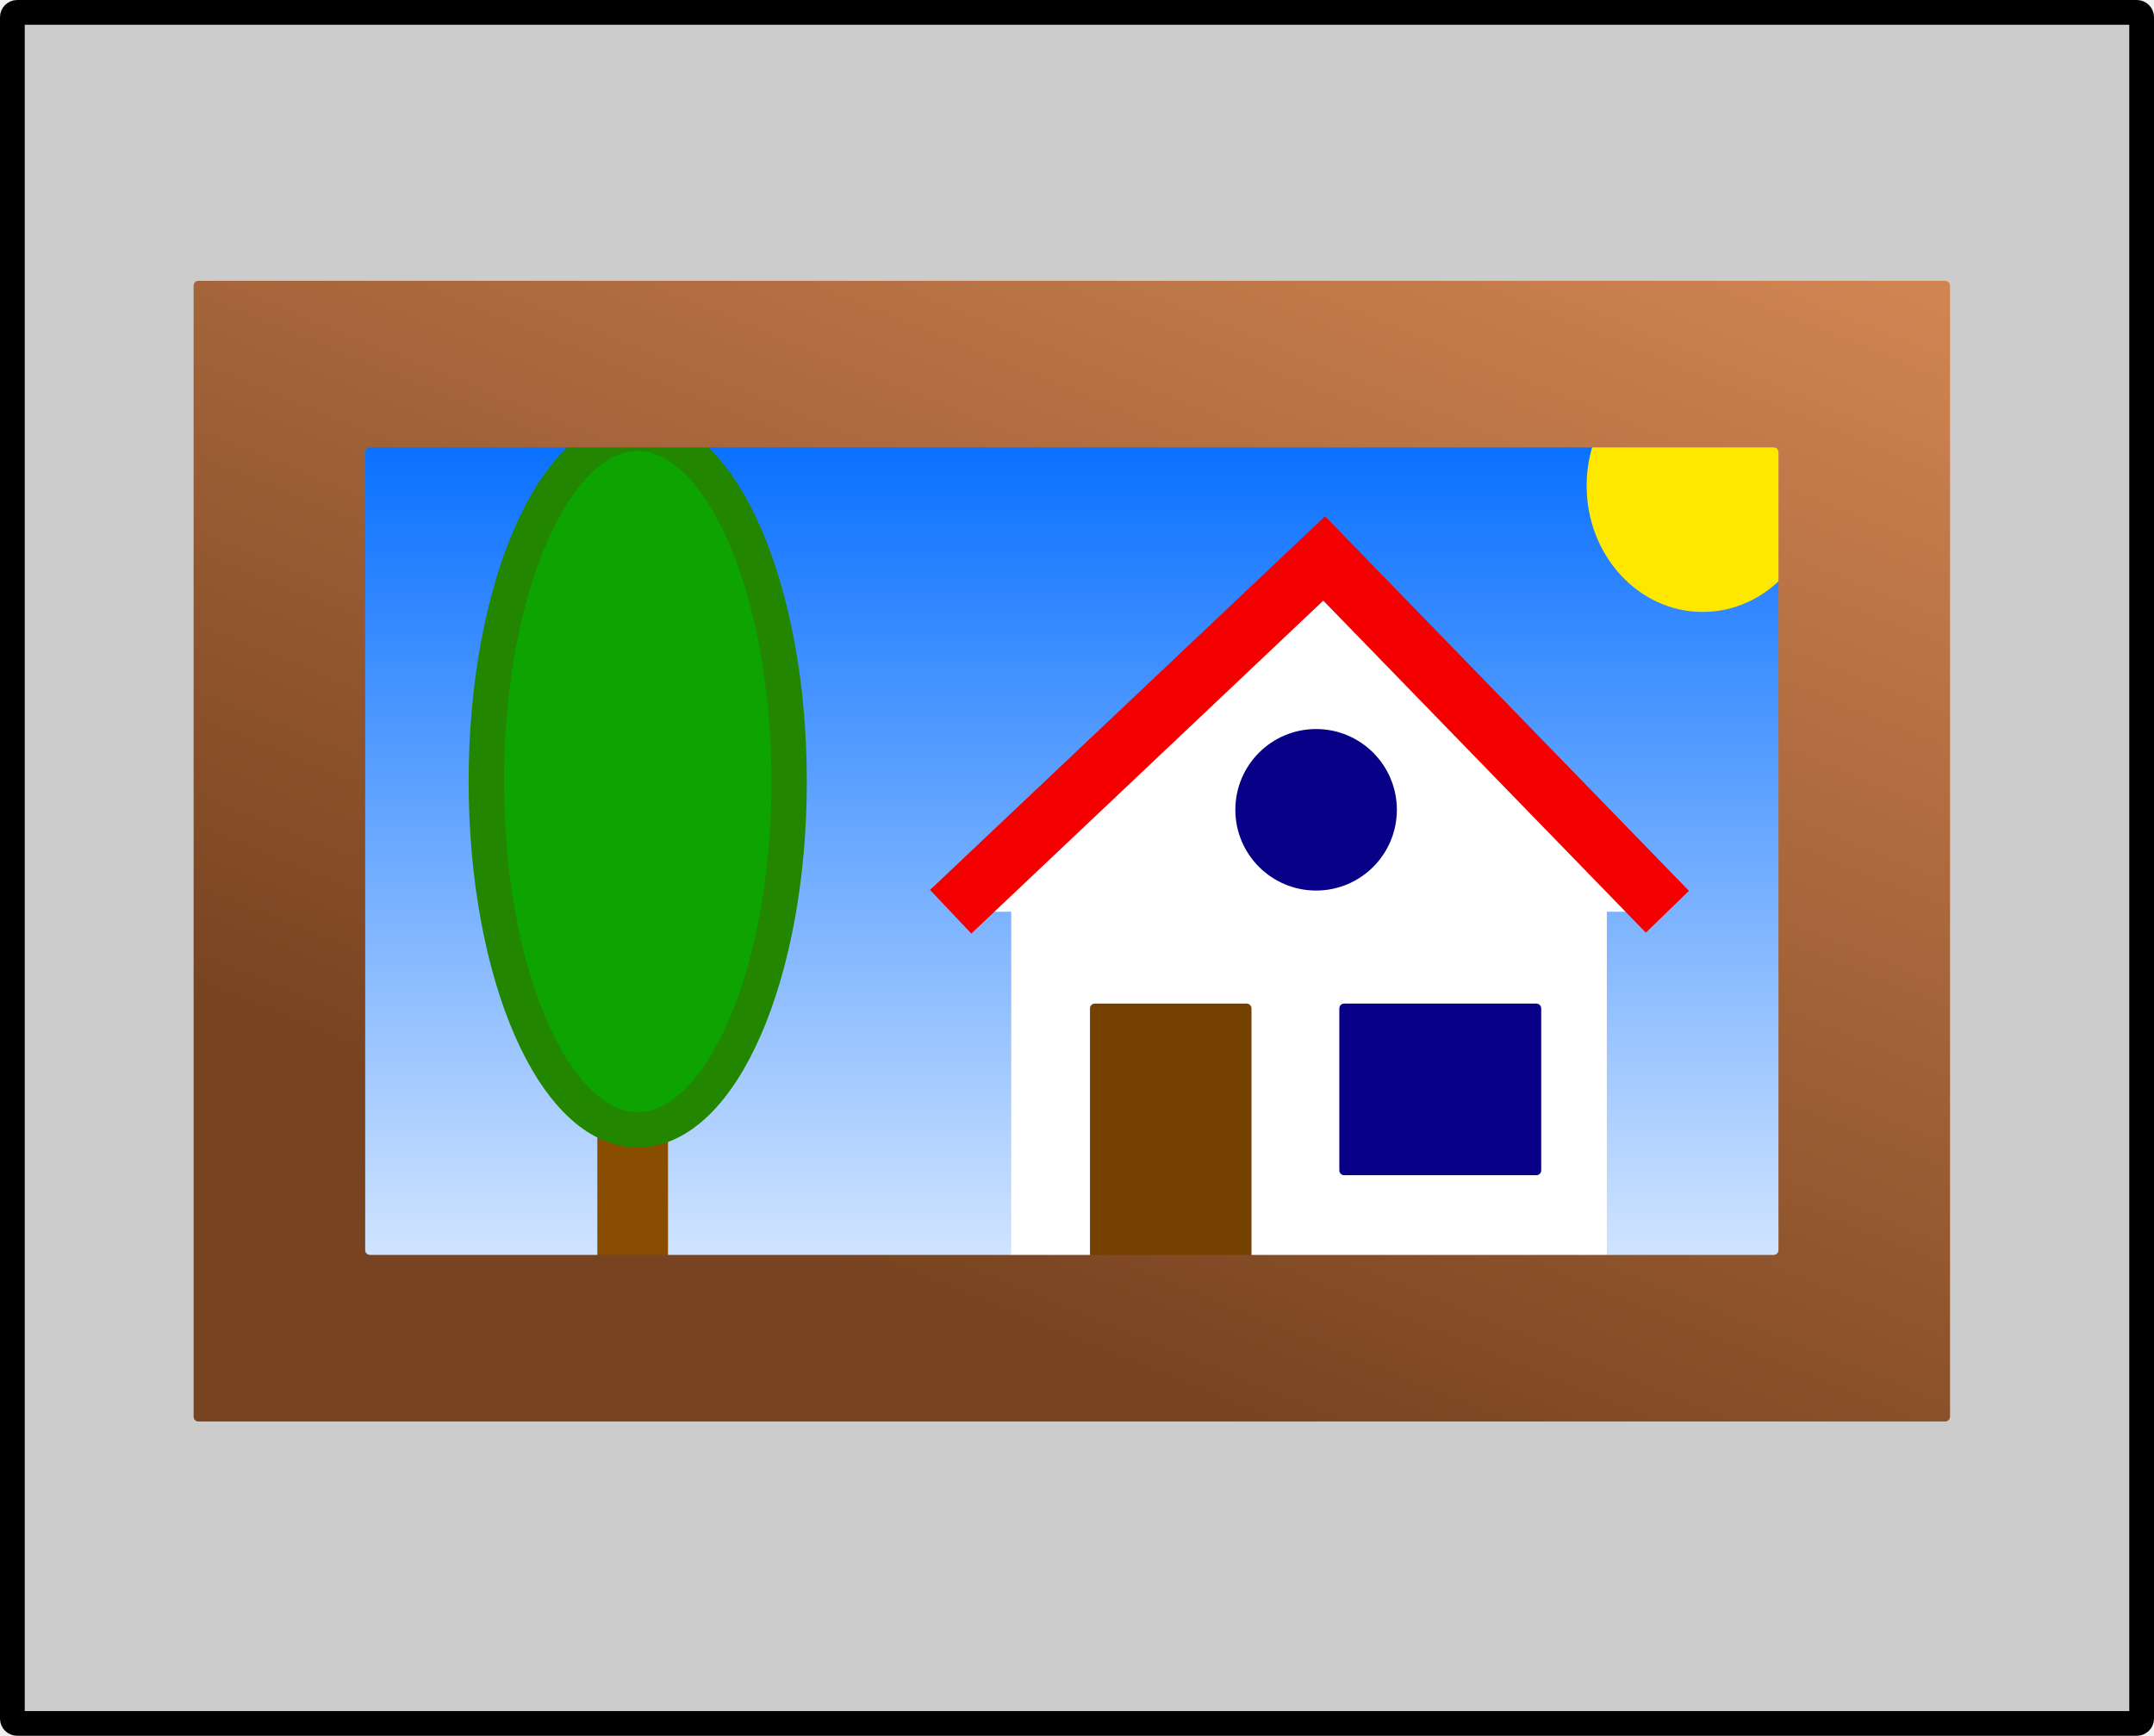
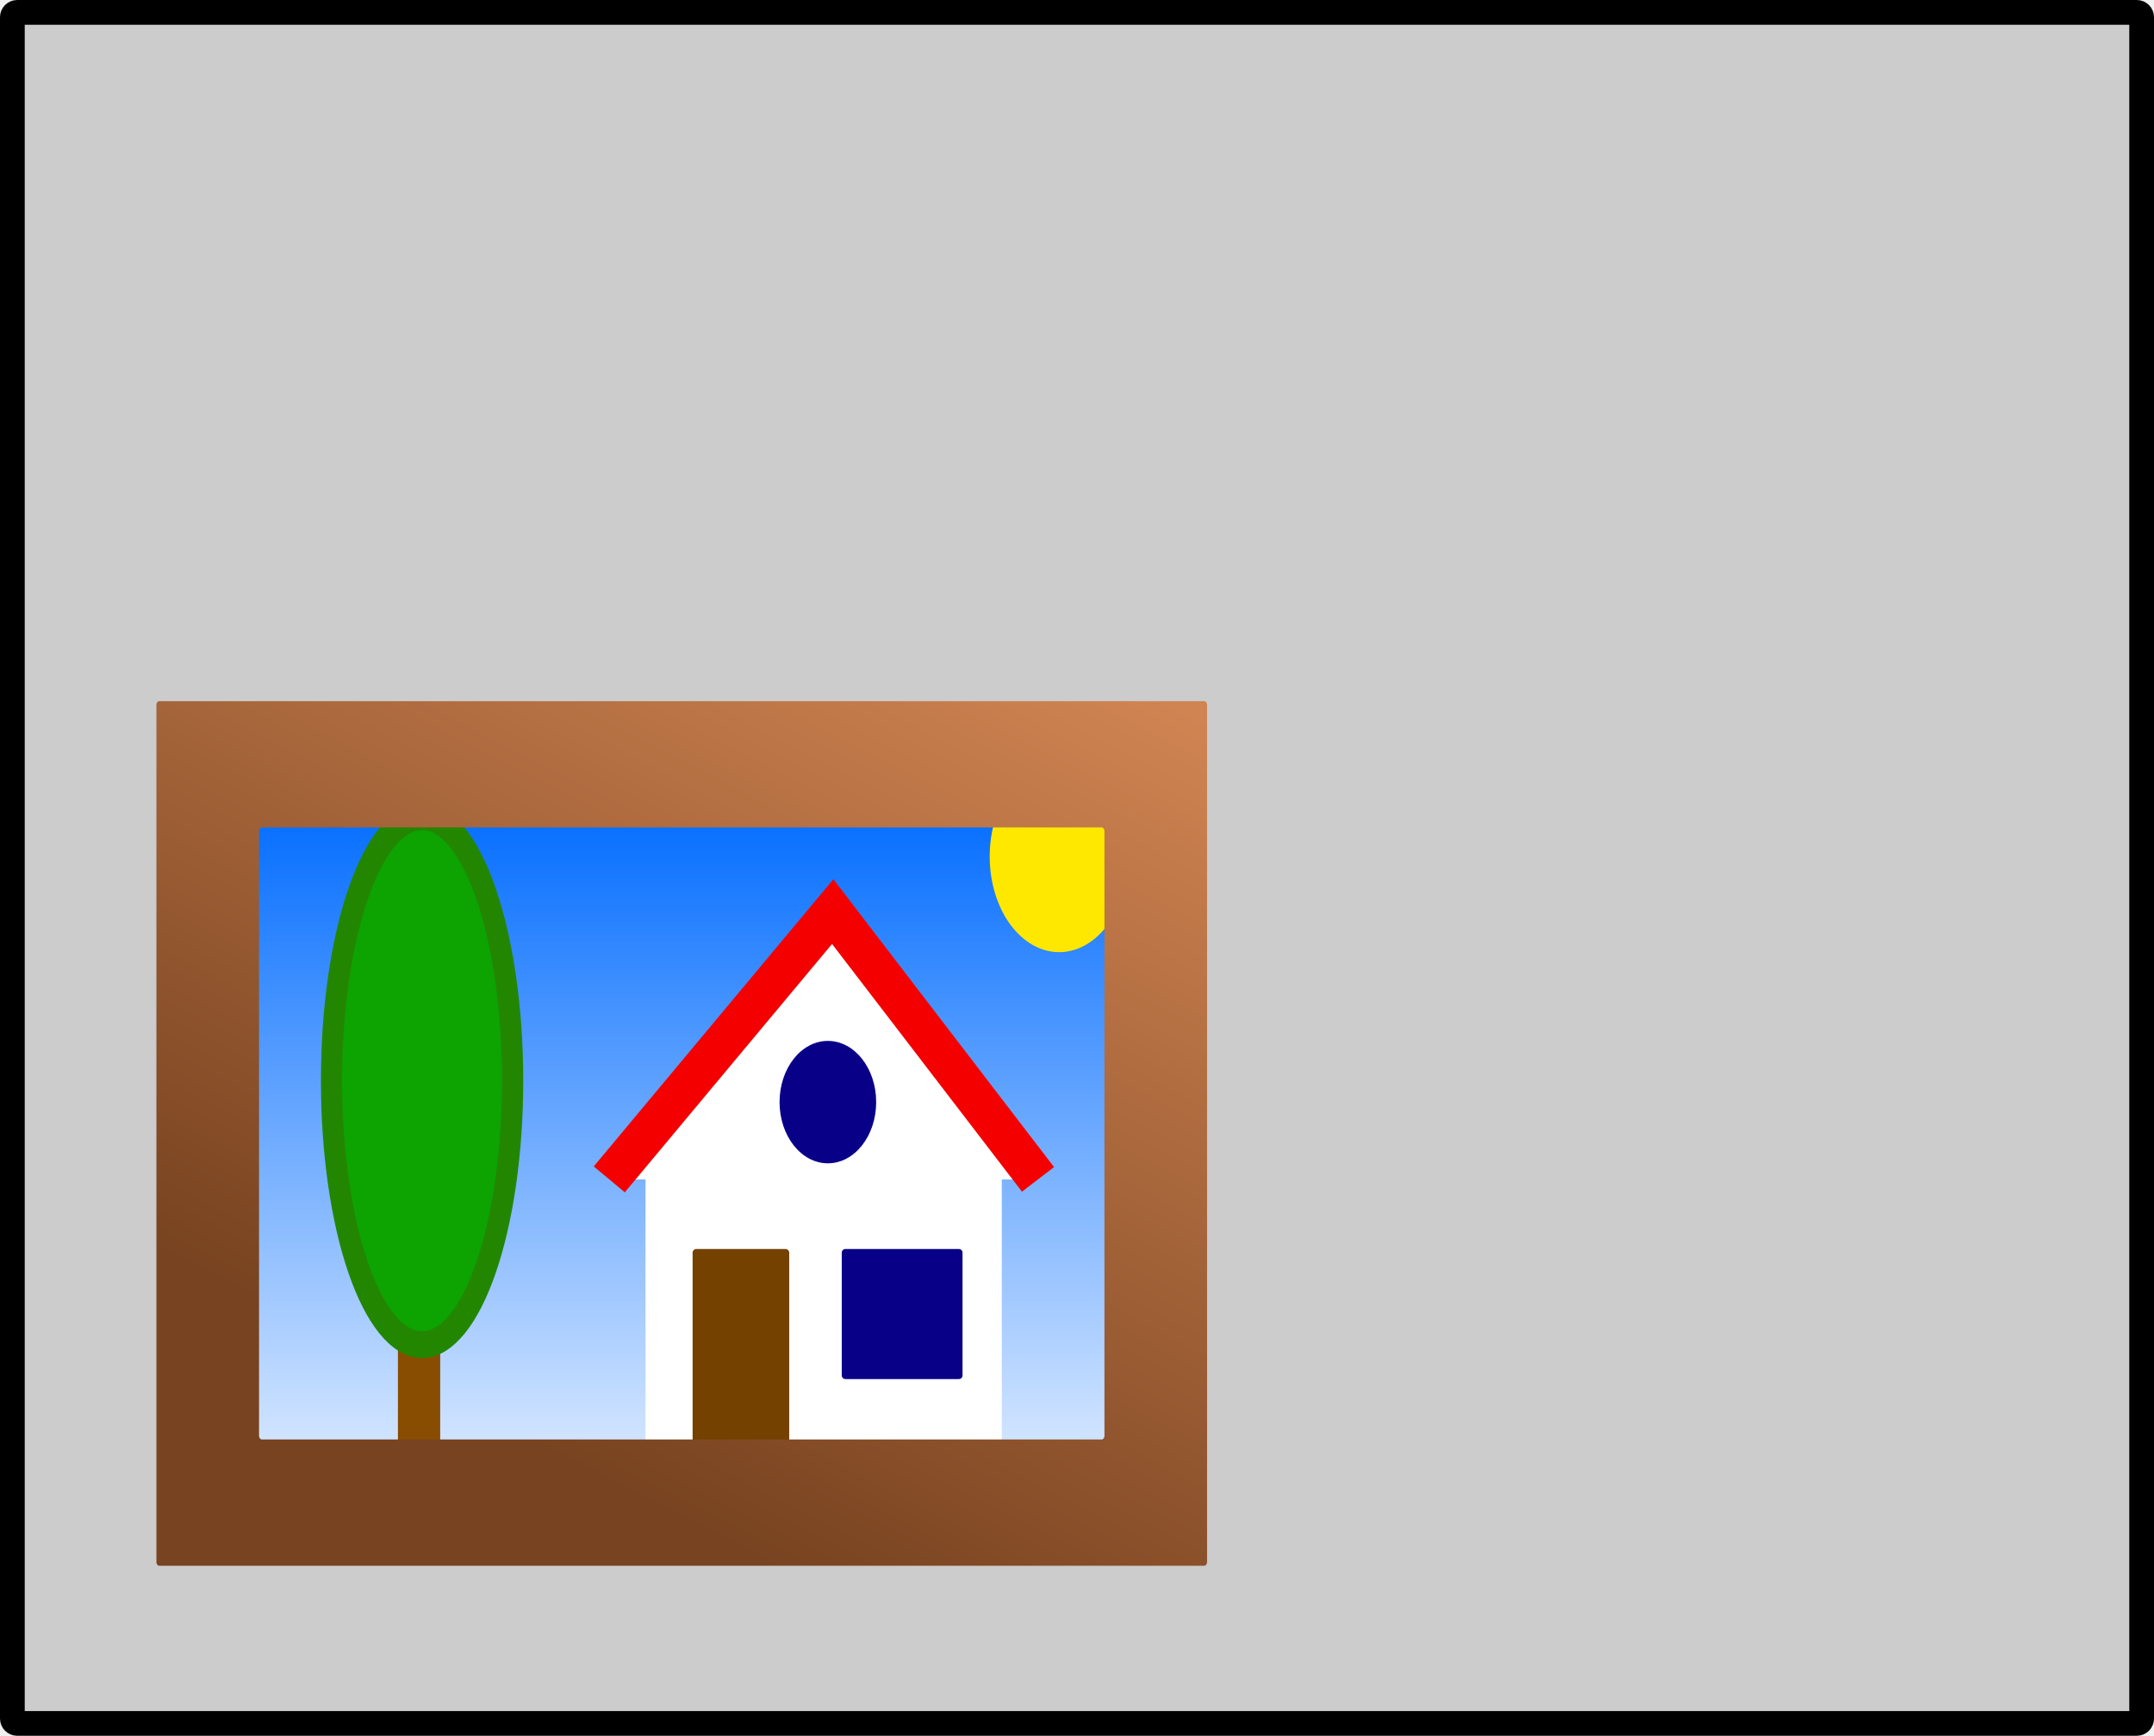
<svg xmlns="http://www.w3.org/2000/svg" xmlns:xlink="http://www.w3.org/1999/xlink" width="609.65" height="491.316" id="svg2" version="1.0">
  <defs id="defs4">
    <linearGradient id="linearGradient3216">
      <stop id="stop3218" offset="0" style="stop-color:#d08452;stop-opacity:1;" />
      <stop id="stop3220" offset="1" style="stop-color:#784320;stop-opacity:1;" />
    </linearGradient>
    <linearGradient id="linearGradient3160">
      <stop style="stop-color:#006bff;stop-opacity:1;" offset="0" id="stop3162" />
      <stop style="stop-color:#ffffff;stop-opacity:1;" offset="1" id="stop3164" />
    </linearGradient>
-     <linearGradient xlink:href="#linearGradient3160" id="linearGradient3166" x1="357.143" y1="180.934" x2="357.143" y2="475.219" gradientUnits="userSpaceOnUse" />
-     <linearGradient xlink:href="#linearGradient3216" id="linearGradient3214" x1="533.926" y1="124.058" x2="393.633" y2="468.08" gradientUnits="userSpaceOnUse" />
+     <linearGradient xlink:href="#linearGradient3160" id="linearGradient3166" x1="357.143" y1="180.934" x2="357.143" y2="475.219" gradientUnits="userSpaceOnUse" gradientTransform="matrix(0.5981829,0,0,0.7579512,31.9554,154.1285)" />
+     <linearGradient xlink:href="#linearGradient3216" id="linearGradient3214" x1="533.926" y1="124.058" x2="393.633" y2="468.08" gradientUnits="userSpaceOnUse" gradientTransform="matrix(0.5981829,0,0,0.7579512,31.9554,154.1285)" />
  </defs>
  <g id="layer1" transform="translate(-50.93013,-65.72051)">
    <rect style="fill:#cccccc;fill-opacity:1;stroke:#000000;stroke-width:7;stroke-linecap:round;stroke-linejoin:miter;stroke-miterlimit:4;stroke-dasharray:none;stroke-dashoffset:0;stroke-opacity:1" id="rect3264" width="602.65" height="484.316" x="54.43" y="69.221" ry="1.367" />
-     <rect style="fill:url(#linearGradient3166);fill-opacity:1;stroke:none;stroke-width:1;stroke-linecap:round;stroke-linejoin:miter;stroke-miterlimit:4;stroke-dasharray:none;stroke-dashoffset:0;stroke-opacity:1" id="rect2388" width="440" height="245.714" x="137.143" y="180.934" ry="1.367" />
-     <rect style="fill:#ffffff;fill-opacity:1;stroke:none;stroke-width:1;stroke-linecap:round;stroke-linejoin:miter;stroke-miterlimit:4;stroke-dasharray:none;stroke-dashoffset:0;stroke-opacity:1" id="rect3170" width="168.571" height="137.143" x="337.143" y="298.076" ry="1.367" />
-     <rect style="fill:#744100;fill-opacity:1;stroke:none;stroke-width:10;stroke-linecap:round;stroke-linejoin:miter;stroke-miterlimit:4;stroke-dasharray:none;stroke-dashoffset:0;stroke-opacity:1" id="rect3180" width="45.714" height="74.286" x="359.429" y="349.791" ry="1.367" />
-     <path style="fill:#ffe800;fill-opacity:1;stroke:none;stroke-width:1;stroke-linecap:round;stroke-linejoin:miter;stroke-miterlimit:4;stroke-dasharray:none;stroke-dashoffset:0;stroke-opacity:1" id="path3168" d="M 285.714,205.219 A 32.857,35.714 0 1 1 220,205.219 A 32.857,35.714 0 1 1 285.714,205.219 z" transform="translate(280,-2)" />
-     <rect style="fill:#884d00;fill-opacity:1;stroke:none;stroke-width:10;stroke-linecap:round;stroke-linejoin:miter;stroke-miterlimit:4;stroke-dasharray:none;stroke-dashoffset:0;stroke-opacity:1" id="rect3178" width="20" height="71.429" x="220" y="369.505" ry="1.367" />
-     <path style="fill:#0da300;fill-opacity:1;stroke:#228600;stroke-width:10;stroke-linecap:round;stroke-linejoin:miter;stroke-miterlimit:4;stroke-dasharray:none;stroke-dashoffset:0;stroke-opacity:1" id="path3176" d="M 274.286,290.934 A 42.857,98.571 0 1 1 188.571,290.934 A 42.857,98.571 0 1 1 274.286,290.934 z" transform="translate(0,-4)" />
-     <path style="fill:url(#linearGradient3214);fill-opacity:1;stroke:none;stroke-width:1;stroke-linecap:round;stroke-linejoin:miter;stroke-miterlimit:4;stroke-dasharray:none;stroke-dashoffset:0;stroke-opacity:1" d="M 107.071,145.205 C 106.314,145.205 105.728,145.823 105.728,146.58 L 105.728,466.705 C 105.728,467.463 106.314,468.08 107.071,468.08 L 601.478,468.08 C 602.235,468.08 602.853,467.463 602.853,466.705 L 602.853,146.58 C 602.853,145.823 602.235,145.205 601.478,145.205 L 107.071,145.205 z M 155.665,192.362 L 552.915,192.362 C 553.673,192.362 554.29,192.979 554.29,193.737 L 554.29,419.58 C 554.29,420.338 553.673,420.924 552.915,420.924 L 155.665,420.924 C 154.908,420.924 154.29,420.338 154.29,419.58 L 154.29,193.737 C 154.29,192.979 154.908,192.362 155.665,192.362 z" id="rect2383" />
-     <path style="fill:#ffffff;fill-opacity:1;fill-rule:evenodd;stroke:#f50000;stroke-width:17;stroke-linecap:butt;stroke-linejoin:miter;stroke-miterlimit:4;stroke-dasharray:none;stroke-opacity:1" d="M 320,323.791 L 425.714,223.791 L 522.857,323.791" id="path3174" />
-     <rect style="fill:#090088;fill-opacity:1;stroke:none;stroke-width:10;stroke-linecap:round;stroke-linejoin:miter;stroke-miterlimit:4;stroke-dasharray:none;stroke-dashoffset:0;stroke-opacity:1" id="rect3182" width="57.143" height="48.571" x="430" y="349.791" ry="1.367" />
-     <path style="fill:#090088;fill-opacity:1;stroke:none;stroke-width:10;stroke-linecap:round;stroke-linejoin:miter;stroke-miterlimit:4;stroke-dasharray:none;stroke-dashoffset:0;stroke-opacity:1" id="path3186" d="M 454.286,300.934 A 22.857,22.857 0 1 1 408.571,300.934 A 22.857,22.857 0 1 1 454.286,300.934 z" transform="translate(-8,-6)" />
+     <rect style="fill:url(#linearGradient3166);fill-opacity:1;stroke:none;stroke-width:1;stroke-linecap:round;stroke-linejoin:miter;stroke-miterlimit:4;stroke-dasharray:none;stroke-dashoffset:0;stroke-opacity:1" id="rect2388" width="263.2" height="186.239" x="113.992" y="291.267" ry="1.036" />
+     <rect style="fill:#ffffff;fill-opacity:1;stroke:none;stroke-width:1;stroke-linecap:round;stroke-linejoin:miter;stroke-miterlimit:4;stroke-dasharray:none;stroke-dashoffset:0;stroke-opacity:1" id="rect3170" width="100.837" height="103.948" x="233.628" y="380.056" ry="1.036" />
+     <rect style="fill:#744100;fill-opacity:1;stroke:none;stroke-width:10;stroke-linecap:round;stroke-linejoin:miter;stroke-miterlimit:4;stroke-dasharray:none;stroke-dashoffset:0;stroke-opacity:1" id="rect3180" width="27.346" height="56.305" x="246.959" y="419.253" ry="1.036" />
+     <path style="fill:#ffe800;fill-opacity:1;stroke:none;stroke-width:1;stroke-linecap:round;stroke-linejoin:miter;stroke-miterlimit:4;stroke-dasharray:none;stroke-dashoffset:0;stroke-opacity:1" id="path3168" d="M 285.714,205.219 A 32.857,35.714 0 1 1 220,205.219 A 32.857,35.714 0 1 1 285.714,205.219 z" transform="matrix(0.5981829,0,0,0.7579512,199.4466,152.6126)" />
+     <rect style="fill:#884d00;fill-opacity:1;stroke:none;stroke-width:10;stroke-linecap:round;stroke-linejoin:miter;stroke-miterlimit:4;stroke-dasharray:none;stroke-dashoffset:0;stroke-opacity:1" id="rect3178" width="11.964" height="54.139" x="163.556" y="434.195" ry="1.036" />
+     <path style="fill:#0da300;fill-opacity:1;stroke:#228600;stroke-width:10;stroke-linecap:round;stroke-linejoin:miter;stroke-miterlimit:4;stroke-dasharray:none;stroke-dashoffset:0;stroke-opacity:1" id="path3176" d="M 274.286,290.934 A 42.857,98.571 0 1 1 188.571,290.934 A 42.857,98.571 0 1 1 274.286,290.934 z" transform="matrix(0.5981829,0,0,0.7579512,31.9554,151.0967)" />
+     <path style="fill:url(#linearGradient3214);fill-opacity:1;stroke:none;stroke-width:1;stroke-linecap:round;stroke-linejoin:miter;stroke-miterlimit:4;stroke-dasharray:none;stroke-dashoffset:0;stroke-opacity:1" d="M 96.004,264.187 C 95.551,264.187 95.2,264.655 95.2,265.229 L 95.2,507.868 C 95.2,508.443 95.551,508.911 96.004,508.911 L 391.749,508.911 C 392.202,508.911 392.572,508.443 392.572,507.868 L 392.572,265.229 C 392.572,264.655 392.202,264.187 391.749,264.187 L 96.004,264.187 z M 125.072,299.929 L 362.7,299.929 C 363.153,299.929 363.522,300.397 363.522,300.971 L 363.522,472.15 C 363.522,472.724 363.153,473.168 362.7,473.168 L 125.072,473.168 C 124.619,473.168 124.249,472.724 124.249,472.15 L 124.249,300.971 C 124.249,300.397 124.619,299.929 125.072,299.929 z" id="rect2383" />
+     <path style="fill:#ffffff;fill-opacity:1;fill-rule:evenodd;stroke:#f50000;stroke-width:11.447;stroke-linecap:butt;stroke-linejoin:miter;stroke-miterlimit:4;stroke-dasharray:none;stroke-opacity:1" d="M 223.374,399.546 L 286.61,323.751 L 344.72,399.546" id="path3174" />
+     <rect style="fill:#090088;fill-opacity:1;stroke:none;stroke-width:10;stroke-linecap:round;stroke-linejoin:miter;stroke-miterlimit:4;stroke-dasharray:none;stroke-dashoffset:0;stroke-opacity:1" id="rect3182" width="34.182" height="36.815" x="289.174" y="419.253" ry="1.036" />
+     <path style="fill:#090088;fill-opacity:1;stroke:none;stroke-width:10;stroke-linecap:round;stroke-linejoin:miter;stroke-miterlimit:4;stroke-dasharray:none;stroke-dashoffset:0;stroke-opacity:1" id="path3186" d="M 454.286,300.934 A 22.857,22.857 0 1 1 408.571,300.934 A 22.857,22.857 0 1 1 454.286,300.934 z" transform="matrix(0.5981829,0,0,0.7579512,27.16994,149.5808)" />
  </g>
</svg>
